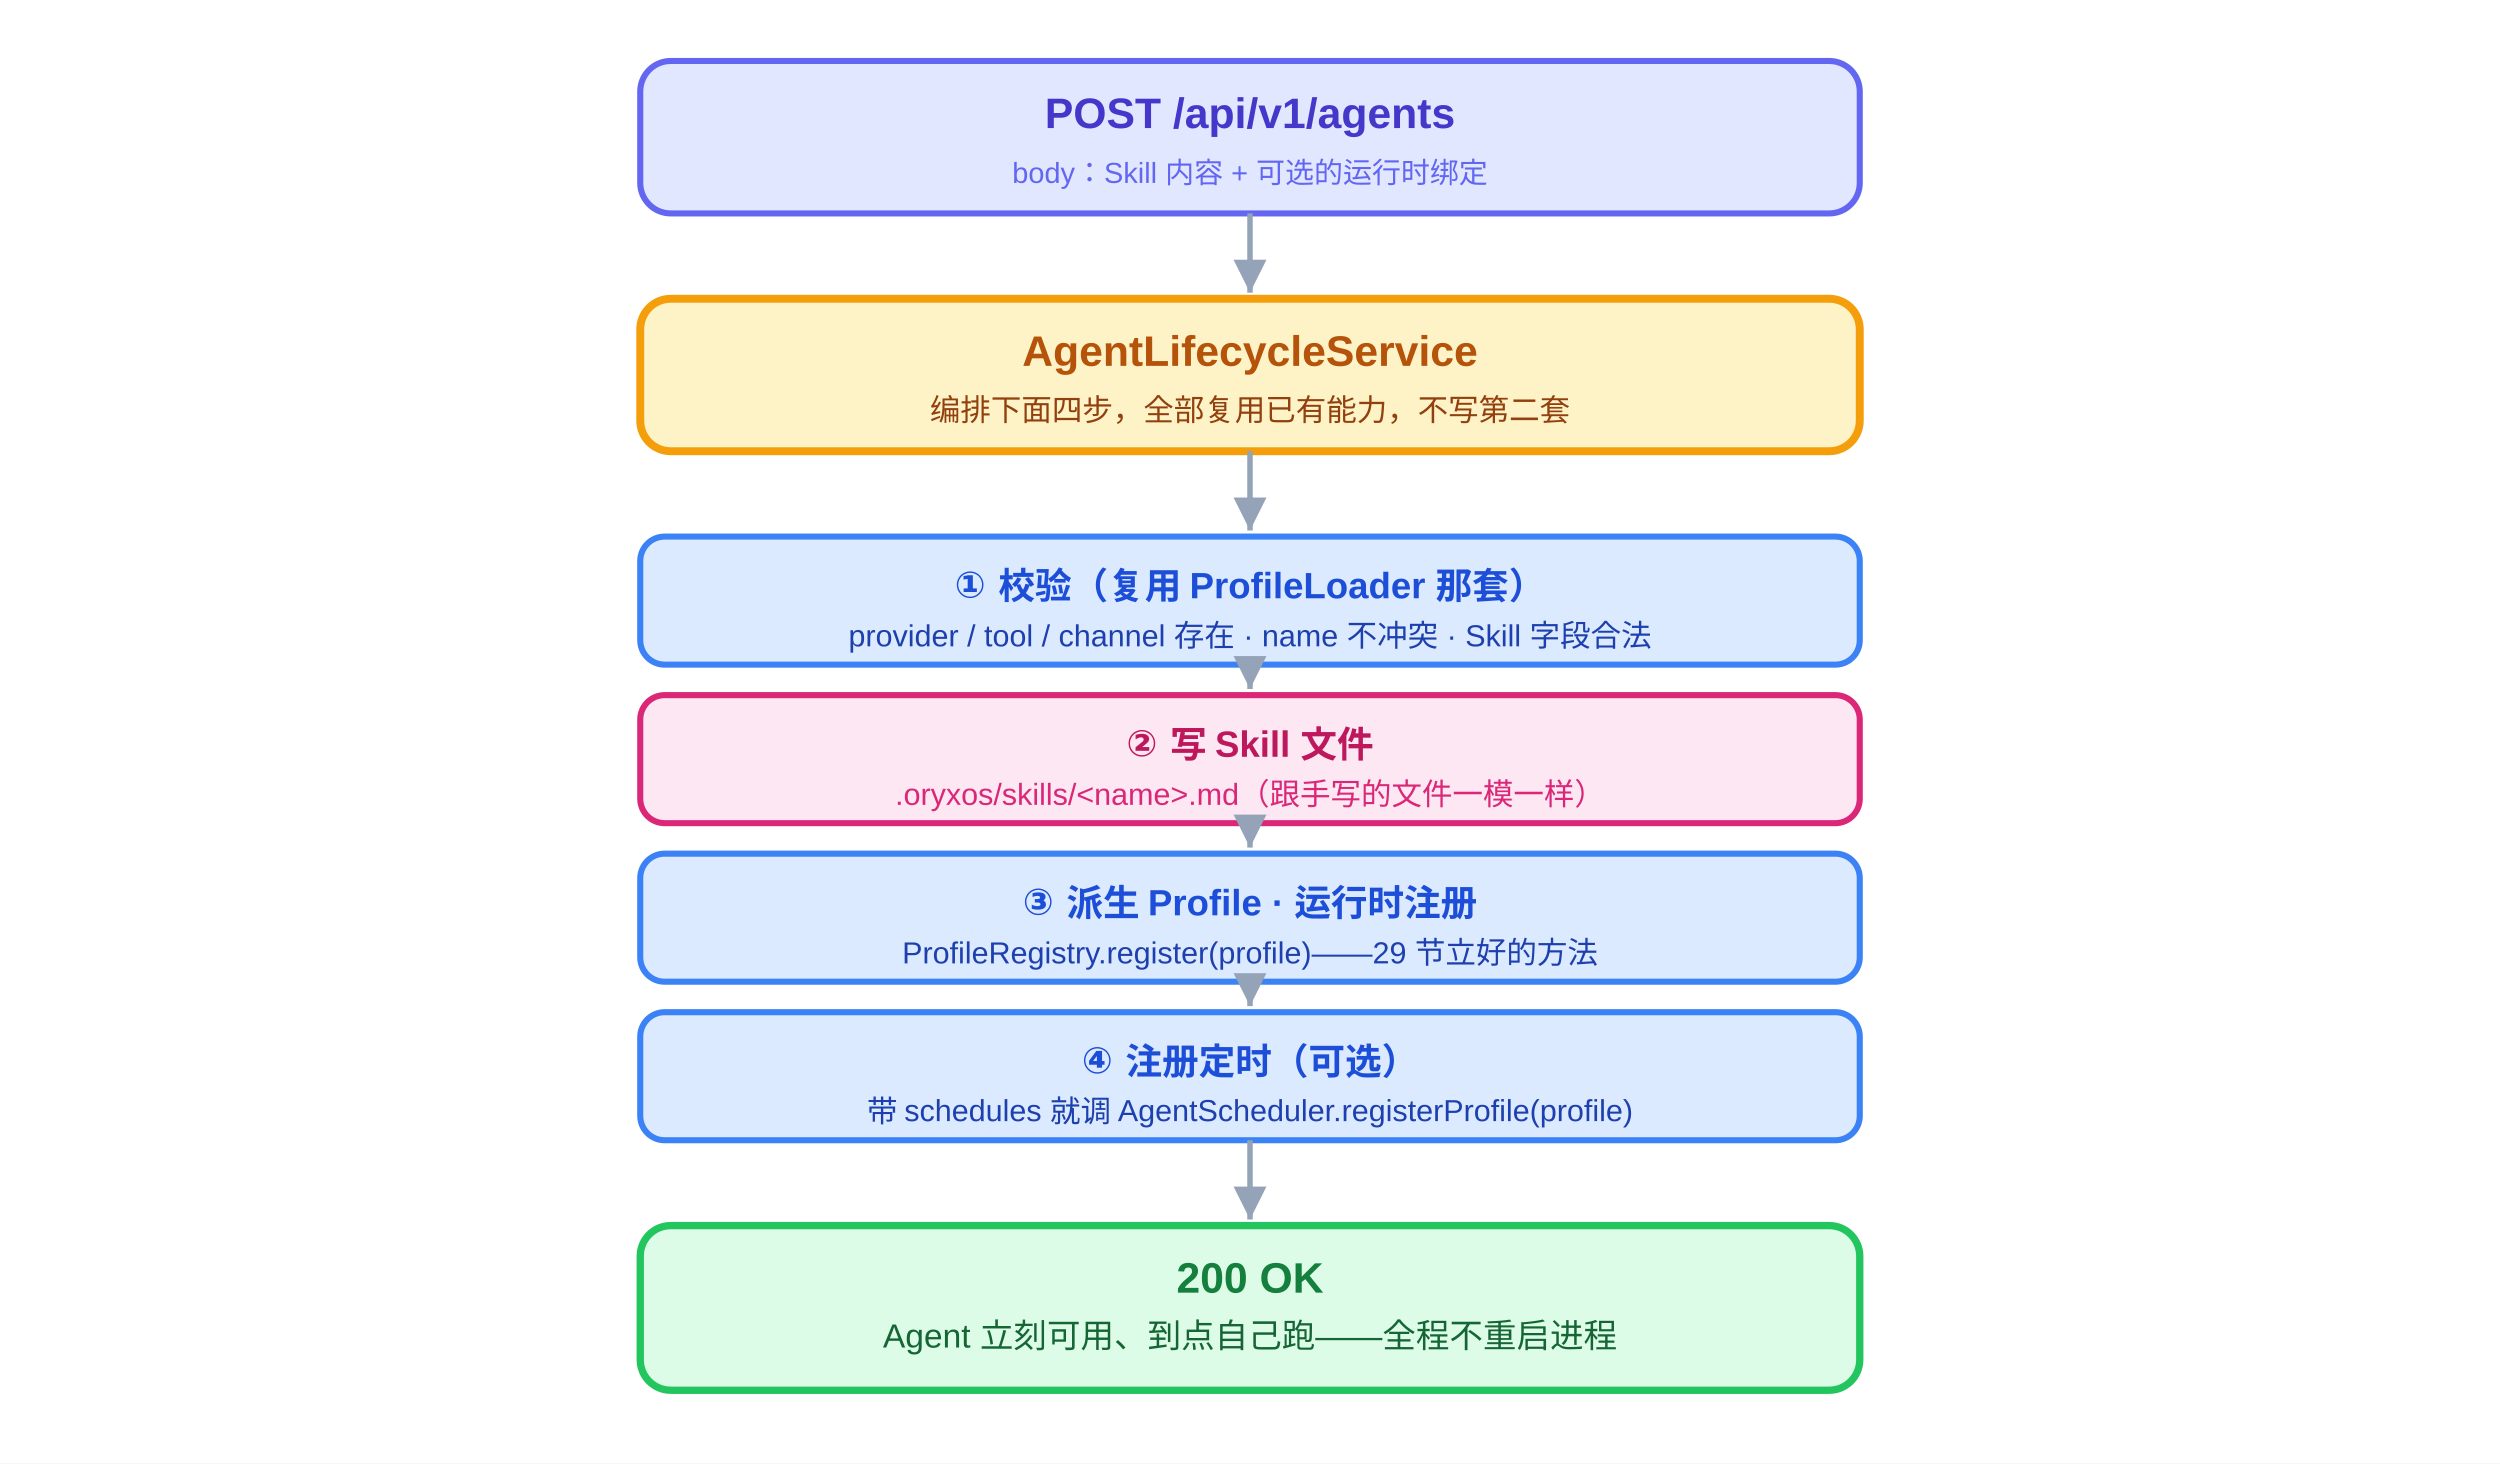
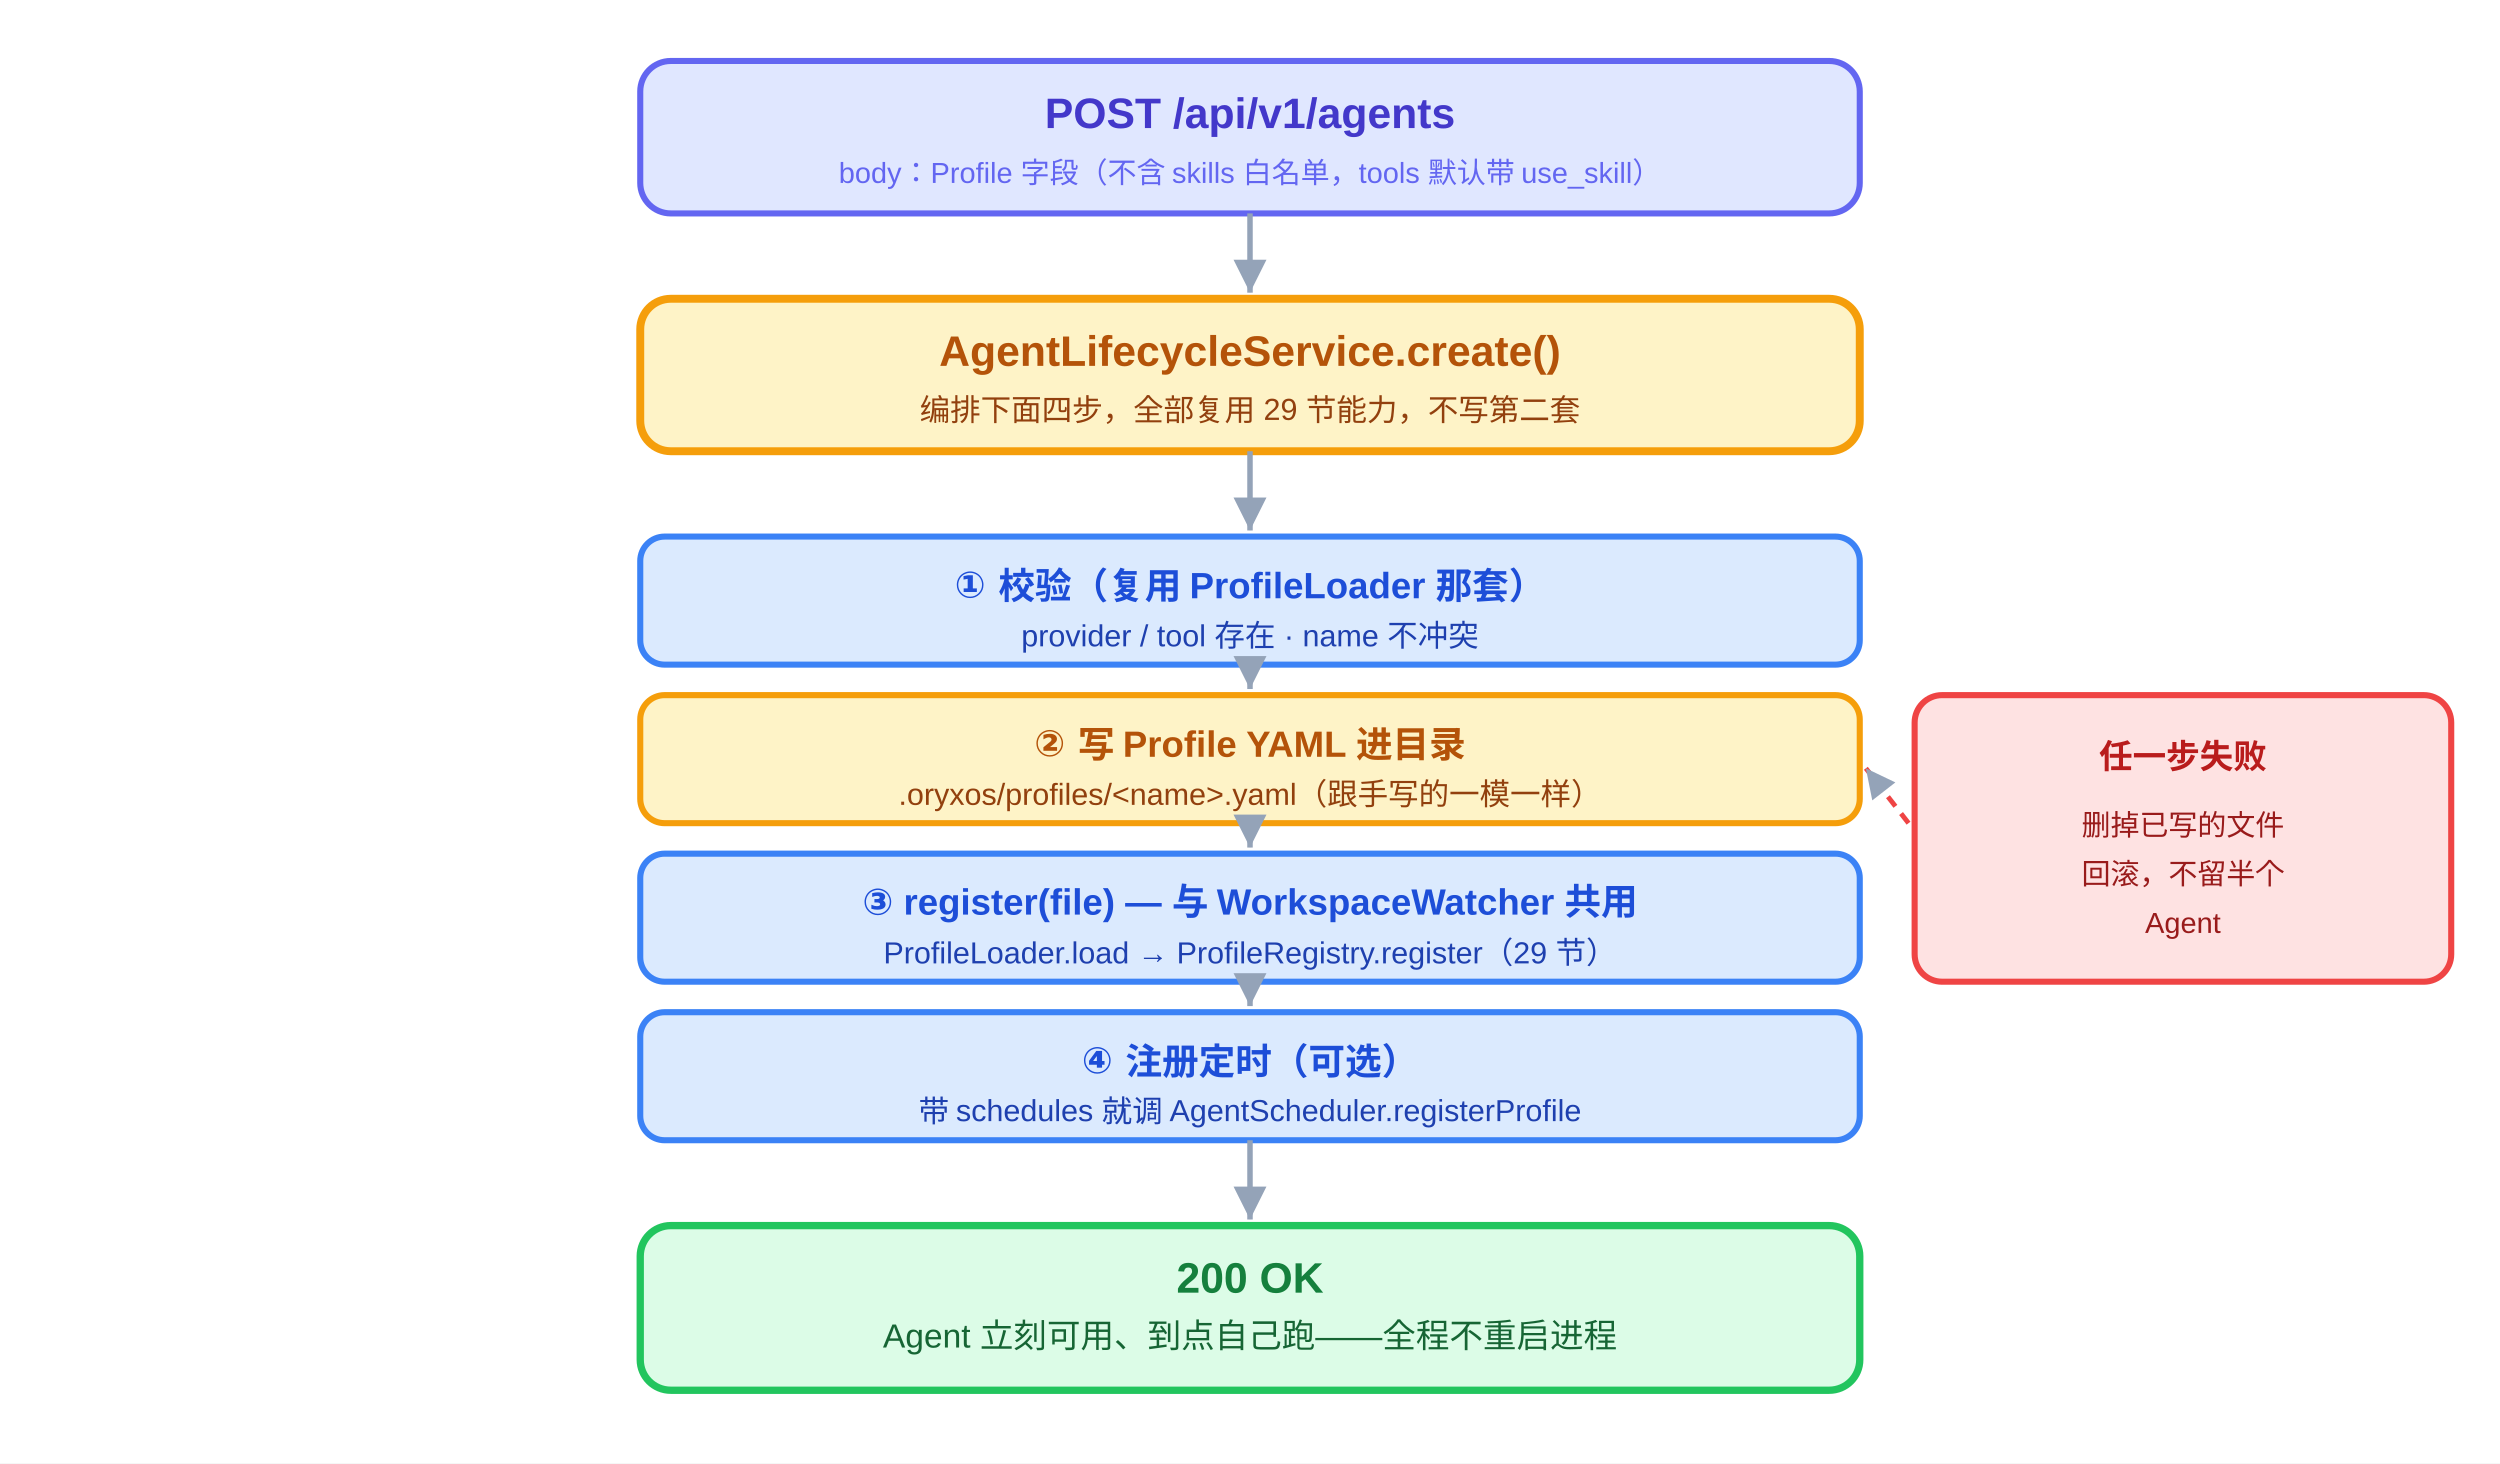
<svg xmlns="http://www.w3.org/2000/svg" viewBox="0 0 820 480" font-family="Arial, sans-serif">
  <rect width="820" height="480" fill="#ffffff" />
  <defs>
    <marker id="c301" markerWidth="10" markerHeight="10" refX="6" refY="3" orient="auto">
      <path d="M0,0 L6,3 L0,6 Z" fill="#94a3b8" />
    </marker>
  </defs>
  <rect x="210" y="20" width="400" height="50" rx="10" fill="#e0e7ff" stroke="#6366f1" stroke-width="2" />
  <text x="410" y="42" fill="#4338ca" font-size="14" font-weight="bold" text-anchor="middle">POST /api/v1/agents</text>
-   <text x="410" y="60" fill="#6366f1" font-size="9.5" text-anchor="middle">body：Skill 内容 + 可选的运行时绑定</text>
+   <text x="410" y="60" fill="#6366f1" font-size="9.5" text-anchor="middle">body：Profile 字段（不含 skills 白名单，tools 默认带 use_skill）</text>
  <line x1="410" y1="70" x2="410" y2="96" stroke="#94a3b8" stroke-width="1.8" marker-end="url(#c301)" />
  <rect x="210" y="98" width="400" height="50" rx="10" fill="#fef3c7" stroke="#f59e0b" stroke-width="2.6" />
-   <text x="410" y="120" fill="#b45309" font-size="14" font-weight="bold" text-anchor="middle">AgentLifecycleService</text>
-   <text x="410" y="138" fill="#92400e" font-size="10" text-anchor="middle">编排下面四步，全部复用已有能力，不写第二套</text>
+   <text x="410" y="120" fill="#b45309" font-size="14" font-weight="bold" text-anchor="middle">AgentLifecycleService.create()</text>
+   <text x="410" y="138" fill="#92400e" font-size="10" text-anchor="middle">编排下面四步，全部复用 29 节能力，不写第二套</text>
  <line x1="410" y1="148" x2="410" y2="174" stroke="#94a3b8" stroke-width="1.8" marker-end="url(#c301)" />
  <rect x="210" y="176" width="400" height="42" rx="8" fill="#dbeafe" stroke="#3b82f6" stroke-width="2" />
  <text x="410" y="196" fill="#1d4ed8" font-size="12" font-weight="bold" text-anchor="middle">① 校验（复用 ProfileLoader 那套）</text>
-   <text x="410" y="212" fill="#1e40af" font-size="10" text-anchor="middle">provider / tool / channel 存在 · name 不冲突 · Skill 字段合法</text>
+   <text x="410" y="212" fill="#1e40af" font-size="10" text-anchor="middle">provider / tool 存在 · name 不冲突</text>
  <line x1="410" y1="218" x2="410" y2="226" stroke="#94a3b8" stroke-width="1.8" marker-end="url(#c301)" />
-   <rect x="210" y="228" width="400" height="42" rx="8" fill="#fce7f3" stroke="#db2777" stroke-width="2" />
-   <text x="410" y="248" fill="#be185d" font-size="12" font-weight="bold" text-anchor="middle">② 写 Skill 文件</text>
-   <text x="410" y="264" fill="#db2777" font-size="10" text-anchor="middle">.oryxos/skills/&lt;name&gt;.md（跟手写的文件一模一样）</text>
+   <rect x="210" y="228" width="400" height="42" rx="8" fill="#fef3c7" stroke="#f59e0b" stroke-width="2" />
+   <text x="410" y="248" fill="#b45309" font-size="12" font-weight="bold" text-anchor="middle">② 写 Profile YAML 进目录</text>
+   <text x="410" y="264" fill="#92400e" font-size="10" text-anchor="middle">.oryxos/profiles/&lt;name&gt;.yaml（跟手写的一模一样）</text>
  <line x1="410" y1="270" x2="410" y2="278" stroke="#94a3b8" stroke-width="1.8" marker-end="url(#c301)" />
  <rect x="210" y="280" width="400" height="42" rx="8" fill="#dbeafe" stroke="#3b82f6" stroke-width="2" />
-   <text x="410" y="300" fill="#1d4ed8" font-size="12" font-weight="bold" text-anchor="middle">③ 派生 Profile · 运行时注册</text>
-   <text x="410" y="316" fill="#1e40af" font-size="10" text-anchor="middle">ProfileRegistry.register(profile)——29 节立好的方法</text>
+   <text x="410" y="300" fill="#1d4ed8" font-size="12" font-weight="bold" text-anchor="middle">③ register(file) — 与 WorkspaceWatcher 共用</text>
+   <text x="410" y="316" fill="#1e40af" font-size="10" text-anchor="middle">ProfileLoader.load → ProfileRegistry.register（29 节）</text>
  <line x1="410" y1="322" x2="410" y2="330" stroke="#94a3b8" stroke-width="1.8" marker-end="url(#c301)" />
  <rect x="210" y="332" width="400" height="42" rx="8" fill="#dbeafe" stroke="#3b82f6" stroke-width="2" />
  <text x="410" y="352" fill="#1d4ed8" font-size="12" font-weight="bold" text-anchor="middle">④ 注册定时（可选）</text>
-   <text x="410" y="368" fill="#1e40af" font-size="10" text-anchor="middle">带 schedules 就调 AgentScheduler.registerProfile(profile)</text>
+   <text x="410" y="368" fill="#1e40af" font-size="10" text-anchor="middle">带 schedules 就调 AgentScheduler.registerProfile</text>
  <line x1="410" y1="374" x2="410" y2="400" stroke="#94a3b8" stroke-width="1.8" marker-end="url(#c301)" />
  <rect x="210" y="402" width="400" height="54" rx="10" fill="#dcfce7" stroke="#22c55e" stroke-width="2.4" />
  <text x="410" y="424" fill="#15803d" font-size="14" font-weight="bold" text-anchor="middle">200 OK</text>
  <text x="410" y="442" fill="#166534" font-size="11" text-anchor="middle">Agent 立刻可用、到点自己跑——全程不重启进程</text>
+   <rect x="628" y="228" width="176" height="94" rx="9" fill="#fee2e2" stroke="#ef4444" stroke-width="2" />
+   <text x="716" y="252" fill="#b91c1c" font-size="11" font-weight="bold" text-anchor="middle">任一步失败</text>
+   <text x="716" y="274" fill="#991b1b" font-size="9.5" text-anchor="middle">删掉已写的文件</text>
+   <text x="716" y="290" fill="#991b1b" font-size="9.5" text-anchor="middle">回滚，不留半个</text>
+   <text x="716" y="306" fill="#991b1b" font-size="9.5" text-anchor="middle">Agent</text>
+   <line x1="626" y1="270" x2="612" y2="252" stroke="#ef4444" stroke-width="1.6" stroke-dasharray="4 3" marker-end="url(#c301)" />
</svg>
